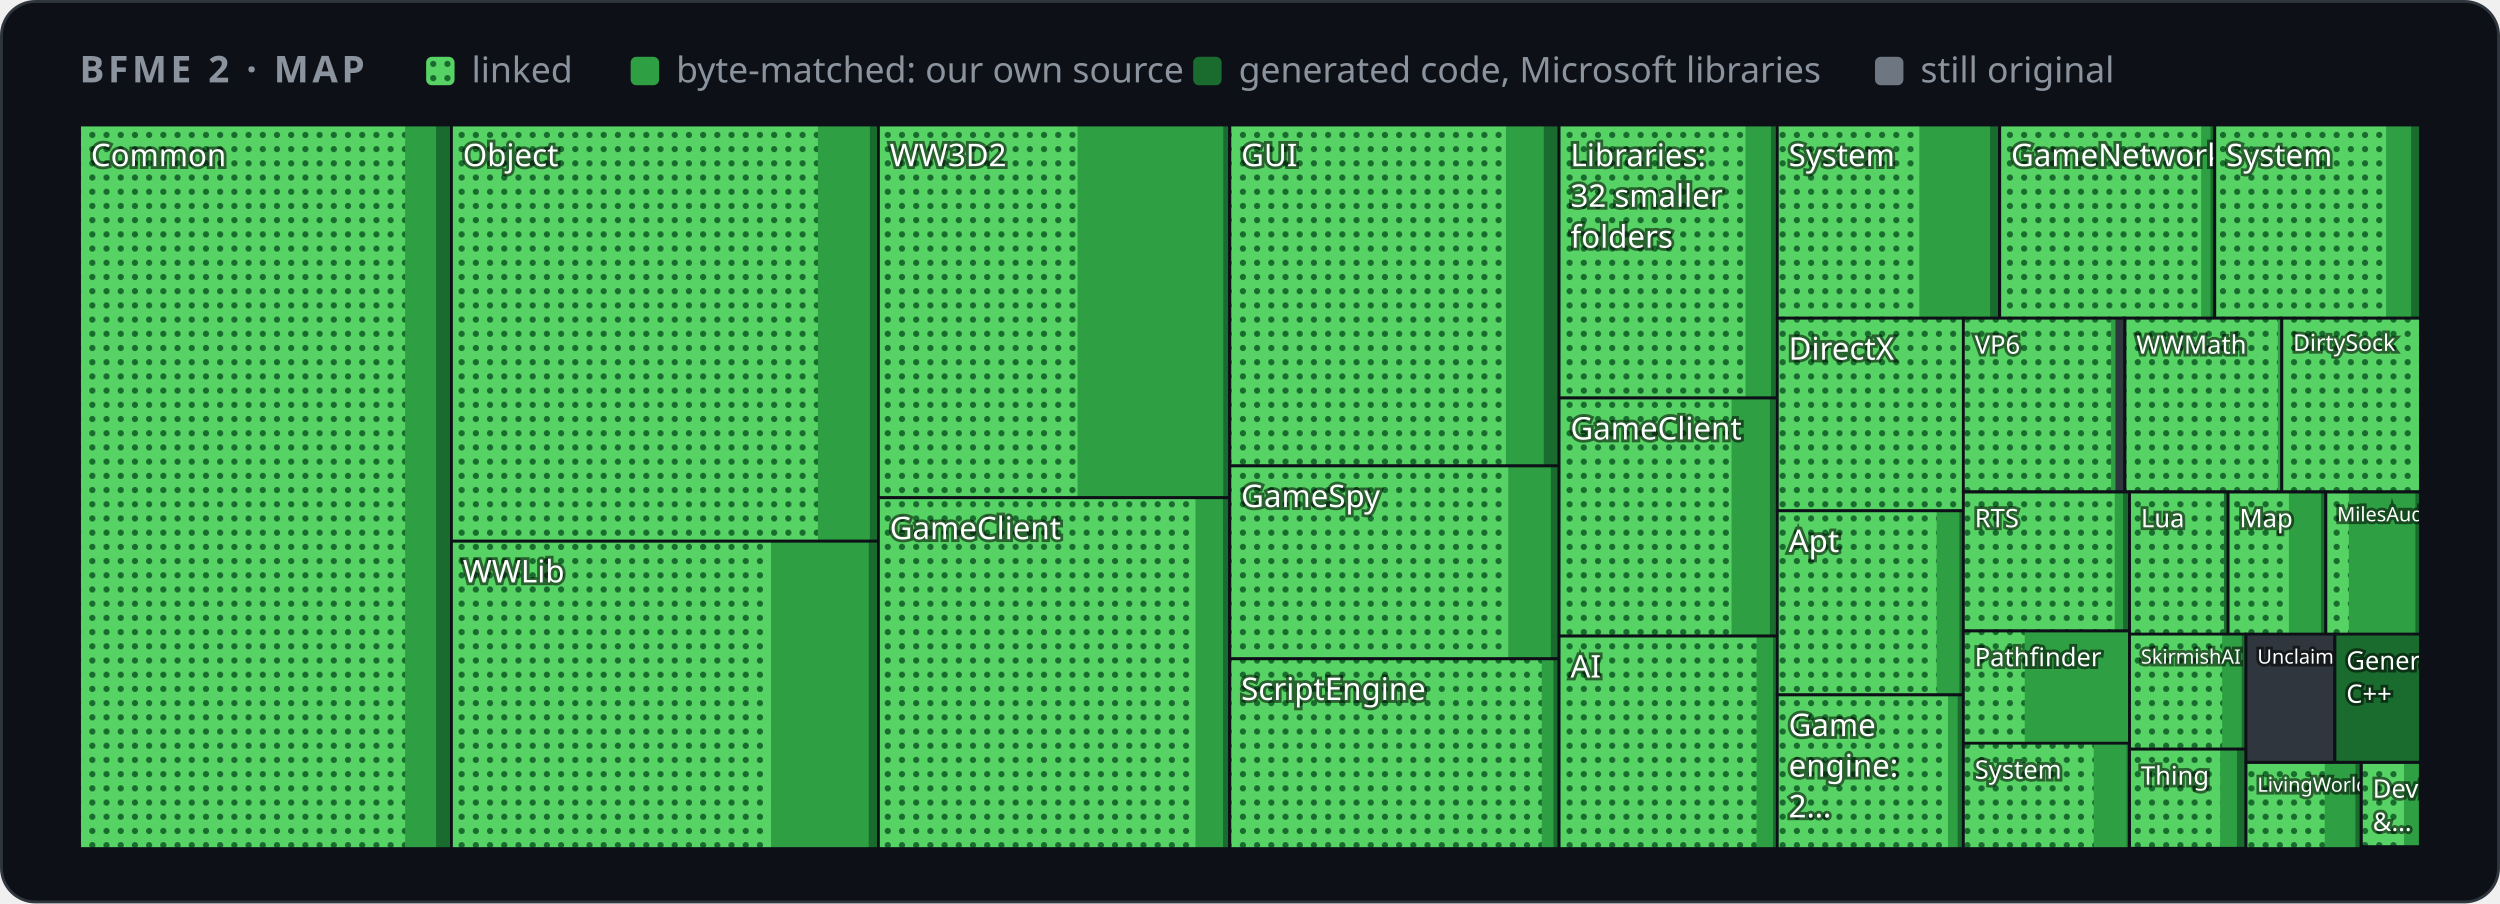
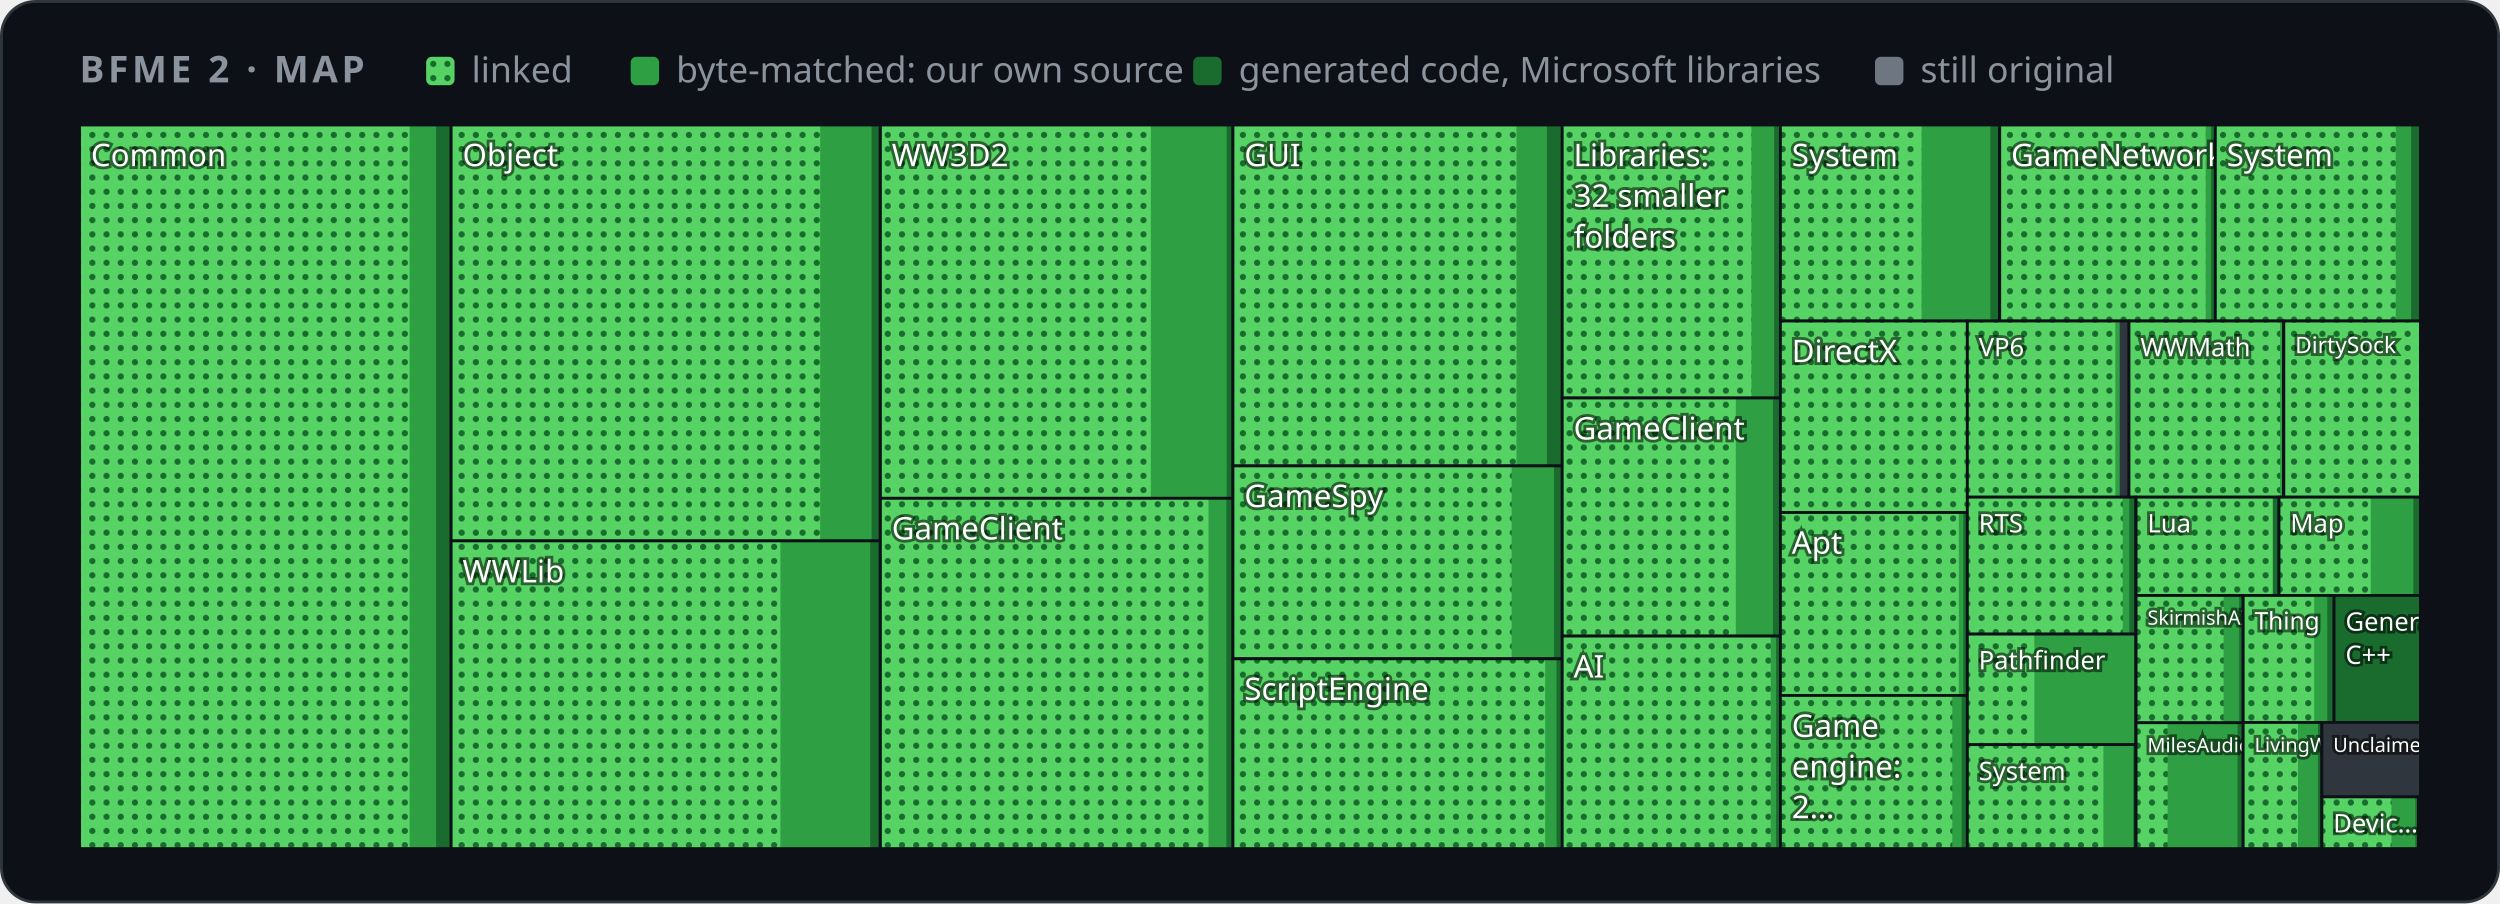
<svg xmlns="http://www.w3.org/2000/svg" width="880" height="318" viewBox="0 0 880 318" role="img" aria-label="Map of BFME 2's code by folder">
  <style>
    .card { fill: #0d1117; stroke: #30363d; } .muted { fill: #8b949e; } .grid { stroke: #30363d; }
    .axis { fill: #8b949e; font-size: 12px; } .rest { fill: #30363d; } .edge { stroke: #0d1117; }
    .hit { fill: transparent; }
    @media (prefers-color-scheme: light) {
      .card { fill: #ffffff; stroke: #d0d7de; } .muted { fill: #59636e; } .grid { stroke: #d0d7de; }
      .axis { fill: #59636e; } .rest { fill: #d0d7de; } .edge { stroke: #ffffff; }
    }
  </style>
  <defs>
    <pattern id="dots" width="5" height="5" patternUnits="userSpaceOnUse">
      <rect width="5" height="5" fill="#56d364" />
      <circle cx="2.5" cy="2.5" r="1.1" fill="#196c2e" />
    </pattern>
  </defs>
  <rect class="card" x="0.5" y="0.5" width="879" height="317" rx="12" />
  <g font-family="-apple-system,BlinkMacSystemFont,'Segoe UI','Noto Sans',Helvetica,Arial,sans-serif">
    <text x="28" y="29" class="muted" font-size="13" font-weight="600" letter-spacing="1.3">BFME 2 · MAP</text>
    <rect x="150" y="20" width="10" height="10" rx="2" fill="url(#dots)" />
    <text x="166" y="29" class="muted" font-size="12.5">linked</text>
    <rect x="222" y="20" width="10" height="10" rx="2" fill="#2ea043" />
    <text x="238" y="29" class="muted" font-size="12.5">byte-matched: our own source</text>
    <rect x="420" y="20" width="10" height="10" rx="2" fill="#196c2e" />
    <text x="436" y="29" class="muted" font-size="12.5">generated code, Microsoft libraries</text>
    <rect x="660" y="20" width="10" height="10" rx="2" fill="#6e7681" />
    <text x="676" y="29" class="muted" font-size="12.5">still original</text>
    <g>
      <clipPath id="t0">
-         <rect x="28.0" y="44.0" width="130.9" height="254.7" />
+         <rect x="28.0" y="44.0" width="130.8" height="254.7" />
      </clipPath>
      <g clip-path="url(#t0)">
-         <rect class="rest" x="28.0" y="44.0" width="130.9" height="254.7" />
-         <rect x="28.0" y="44.0" width="130.9" height="254.7" fill="#196c2e" />
+         <rect class="rest" x="28.0" y="44.0" width="130.8" height="254.7" />
+         <rect x="28.0" y="44.0" width="130.8" height="254.7" fill="#196c2e" />
        <rect x="28.0" y="44.0" width="125.5" height="254.7" fill="#2ea043" />
-         <rect x="28.0" y="44.0" width="114.6" height="254.7" fill="url(#dots)" />
+         <rect x="28.0" y="44.0" width="116.2" height="254.7" fill="url(#dots)" />
        <text x="32.0" y="58.5" font-size="11.0" fill="#ffffff" style="paint-order:stroke" stroke="#0008" stroke-width="2">Common</text>
      </g>
-       <rect class="edge" x="28.0" y="44.0" width="130.9" height="254.7" fill="none" />
+       <rect class="edge" x="28.0" y="44.0" width="130.8" height="254.7" fill="none" />
    </g>
    <g>
      <clipPath id="t1">
-         <rect x="158.9" y="44.0" width="150.4" height="146.5" />
+         <rect x="158.8" y="44.0" width="151.0" height="146.4" />
      </clipPath>
      <g clip-path="url(#t1)">
-         <rect class="rest" x="158.9" y="44.0" width="150.4" height="146.5" />
-         <rect x="158.9" y="44.0" width="150.4" height="146.5" fill="#196c2e" />
-         <rect x="158.9" y="44.0" width="147.3" height="146.5" fill="#2ea043" />
-         <rect x="158.9" y="44.0" width="129.0" height="146.5" fill="url(#dots)" />
-         <text x="162.9" y="58.5" font-size="11.0" fill="#ffffff" style="paint-order:stroke" stroke="#0008" stroke-width="2">Object</text>
-       </g>
-       <rect class="edge" x="158.9" y="44.0" width="150.4" height="146.5" fill="none" />
+         <rect class="rest" x="158.8" y="44.0" width="151.0" height="146.4" />
+         <rect x="158.8" y="44.0" width="151.0" height="146.4" fill="#196c2e" />
+         <rect x="158.8" y="44.0" width="148.0" height="146.4" fill="#2ea043" />
+         <rect x="158.8" y="44.0" width="129.9" height="146.4" fill="url(#dots)" />
+         <text x="162.8" y="58.5" font-size="11.0" fill="#ffffff" style="paint-order:stroke" stroke="#0008" stroke-width="2">Object</text>
+       </g>
+       <rect class="edge" x="158.8" y="44.0" width="151.0" height="146.4" fill="none" />
    </g>
    <g>
      <clipPath id="t2">
-         <rect x="158.9" y="190.5" width="150.4" height="108.2" />
+         <rect x="158.8" y="190.4" width="151.0" height="108.3" />
      </clipPath>
      <g clip-path="url(#t2)">
-         <rect class="rest" x="158.9" y="190.5" width="150.4" height="108.2" />
-         <rect x="158.9" y="190.5" width="150.4" height="108.2" fill="#196c2e" />
-         <rect x="158.9" y="190.5" width="146.9" height="108.2" fill="#2ea043" />
-         <rect x="158.9" y="190.5" width="112.5" height="108.2" fill="url(#dots)" />
-         <text x="162.9" y="205.0" font-size="11.0" fill="#ffffff" style="paint-order:stroke" stroke="#0008" stroke-width="2">WWLib</text>
-       </g>
-       <rect class="edge" x="158.9" y="190.5" width="150.4" height="108.2" fill="none" />
+         <rect class="rest" x="158.8" y="190.4" width="151.0" height="108.3" />
+         <rect x="158.8" y="190.4" width="151.0" height="108.3" fill="#196c2e" />
+         <rect x="158.8" y="190.4" width="147.5" height="108.3" fill="#2ea043" />
+         <rect x="158.8" y="190.4" width="115.9" height="108.3" fill="url(#dots)" />
+         <text x="162.8" y="205.0" font-size="11.0" fill="#ffffff" style="paint-order:stroke" stroke="#0008" stroke-width="2">WWLib</text>
+       </g>
+       <rect class="edge" x="158.8" y="190.4" width="151.0" height="108.3" fill="none" />
    </g>
    <g>
      <clipPath id="t3">
-         <rect x="309.2" y="44.0" width="123.6" height="131.2" />
+         <rect x="309.9" y="44.0" width="124.1" height="131.4" />
      </clipPath>
      <g clip-path="url(#t3)">
-         <rect class="rest" x="309.2" y="44.0" width="123.6" height="131.2" />
-         <rect x="309.2" y="44.0" width="123.6" height="131.2" fill="#196c2e" />
-         <rect x="309.2" y="44.0" width="121.4" height="131.2" fill="#2ea043" />
-         <rect x="309.2" y="44.0" width="70.1" height="131.2" fill="url(#dots)" />
-         <text x="313.2" y="58.5" font-size="11.0" fill="#ffffff" style="paint-order:stroke" stroke="#0008" stroke-width="2">WW3D2</text>
-       </g>
-       <rect class="edge" x="309.2" y="44.0" width="123.6" height="131.2" fill="none" />
+         <rect class="rest" x="309.9" y="44.0" width="124.1" height="131.4" />
+         <rect x="309.9" y="44.0" width="124.1" height="131.4" fill="#196c2e" />
+         <rect x="309.9" y="44.0" width="121.9" height="131.4" fill="#2ea043" />
+         <rect x="309.9" y="44.0" width="95.2" height="131.4" fill="url(#dots)" />
+         <text x="313.9" y="58.5" font-size="11.0" fill="#ffffff" style="paint-order:stroke" stroke="#0008" stroke-width="2">WW3D2</text>
+       </g>
+       <rect class="edge" x="309.9" y="44.0" width="124.1" height="131.4" fill="none" />
    </g>
    <g>
      <clipPath id="t4">
-         <rect x="309.2" y="175.2" width="123.6" height="123.5" />
+         <rect x="309.9" y="175.4" width="124.1" height="123.3" />
      </clipPath>
      <g clip-path="url(#t4)">
-         <rect class="rest" x="309.2" y="175.2" width="123.6" height="123.5" />
-         <rect x="309.2" y="175.2" width="123.6" height="123.5" fill="#196c2e" />
-         <rect x="309.2" y="175.2" width="121.3" height="123.5" fill="#2ea043" />
-         <rect x="309.2" y="175.2" width="111.6" height="123.5" fill="url(#dots)" />
-         <text x="313.2" y="189.8" font-size="11.0" fill="#ffffff" style="paint-order:stroke" stroke="#0008" stroke-width="2">GameClient</text>
-       </g>
-       <rect class="edge" x="309.2" y="175.2" width="123.6" height="123.5" fill="none" />
+         <rect class="rest" x="309.9" y="175.4" width="124.1" height="123.3" />
+         <rect x="309.9" y="175.4" width="124.1" height="123.3" fill="#196c2e" />
+         <rect x="309.9" y="175.4" width="121.8" height="123.3" fill="#2ea043" />
+         <rect x="309.9" y="175.4" width="115.5" height="123.3" fill="url(#dots)" />
+         <text x="313.9" y="189.9" font-size="11.0" fill="#ffffff" style="paint-order:stroke" stroke="#0008" stroke-width="2">GameClient</text>
+       </g>
+       <rect class="edge" x="309.9" y="175.4" width="124.1" height="123.3" fill="none" />
    </g>
    <g>
      <clipPath id="t5">
-         <rect x="432.9" y="44.0" width="115.9" height="120.0" />
+         <rect x="434.0" y="44.0" width="115.9" height="120.0" />
      </clipPath>
      <g clip-path="url(#t5)">
-         <rect class="rest" x="432.9" y="44.0" width="115.9" height="120.0" />
-         <rect x="432.9" y="44.0" width="115.9" height="120.0" fill="#196c2e" />
-         <rect x="432.9" y="44.0" width="110.5" height="120.0" fill="#2ea043" />
-         <rect x="432.9" y="44.0" width="97.2" height="120.0" fill="url(#dots)" />
-         <text x="436.9" y="58.5" font-size="11.0" fill="#ffffff" style="paint-order:stroke" stroke="#0008" stroke-width="2">GUI</text>
-       </g>
-       <rect class="edge" x="432.9" y="44.0" width="115.9" height="120.0" fill="none" />
+         <rect class="rest" x="434.0" y="44.0" width="115.9" height="120.0" />
+         <rect x="434.0" y="44.0" width="115.9" height="120.0" fill="#196c2e" />
+         <rect x="434.0" y="44.0" width="110.5" height="120.0" fill="#2ea043" />
+         <rect x="434.0" y="44.0" width="99.8" height="120.0" fill="url(#dots)" />
+         <text x="438.0" y="58.5" font-size="11.0" fill="#ffffff" style="paint-order:stroke" stroke="#0008" stroke-width="2">GUI</text>
+       </g>
+       <rect class="edge" x="434.0" y="44.0" width="115.9" height="120.0" fill="none" />
    </g>
    <g>
      <clipPath id="t6">
-         <rect x="432.9" y="164.0" width="115.9" height="67.9" />
+         <rect x="434.0" y="164.0" width="115.9" height="67.9" />
      </clipPath>
      <g clip-path="url(#t6)">
-         <rect class="rest" x="432.9" y="164.0" width="115.9" height="67.9" />
-         <rect x="432.9" y="164.0" width="115.9" height="67.9" fill="#196c2e" />
-         <rect x="432.9" y="164.0" width="113.0" height="67.9" fill="#2ea043" />
-         <rect x="432.9" y="164.0" width="98.0" height="67.9" fill="url(#dots)" />
-         <text x="436.9" y="178.5" font-size="11.0" fill="#ffffff" style="paint-order:stroke" stroke="#0008" stroke-width="2">GameSpy</text>
-       </g>
-       <rect class="edge" x="432.9" y="164.0" width="115.9" height="67.9" fill="none" />
+         <rect class="rest" x="434.0" y="164.0" width="115.9" height="67.9" />
+         <rect x="434.0" y="164.0" width="115.9" height="67.9" fill="#196c2e" />
+         <rect x="434.0" y="164.0" width="113.0" height="67.9" fill="#2ea043" />
+         <rect x="434.0" y="164.0" width="98.1" height="67.9" fill="url(#dots)" />
+         <text x="438.0" y="178.5" font-size="11.0" fill="#ffffff" style="paint-order:stroke" stroke="#0008" stroke-width="2">GameSpy</text>
+       </g>
+       <rect class="edge" x="434.0" y="164.0" width="115.9" height="67.9" fill="none" />
    </g>
    <g>
      <clipPath id="t7">
-         <rect x="432.9" y="231.9" width="115.9" height="66.8" />
+         <rect x="434.0" y="231.9" width="115.9" height="66.8" />
      </clipPath>
      <g clip-path="url(#t7)">
-         <rect class="rest" x="432.9" y="231.9" width="115.9" height="66.8" />
-         <rect x="432.9" y="231.9" width="115.9" height="66.8" fill="#196c2e" />
-         <rect x="432.9" y="231.9" width="113.9" height="66.8" fill="#2ea043" />
-         <rect x="432.9" y="231.9" width="109.8" height="66.8" fill="url(#dots)" />
-         <text x="436.9" y="246.4" font-size="11.0" fill="#ffffff" style="paint-order:stroke" stroke="#0008" stroke-width="2">ScriptEngine</text>
-       </g>
-       <rect class="edge" x="432.9" y="231.9" width="115.9" height="66.8" fill="none" />
+         <rect class="rest" x="434.0" y="231.9" width="115.9" height="66.8" />
+         <rect x="434.0" y="231.9" width="115.9" height="66.8" fill="#196c2e" />
+         <rect x="434.0" y="231.9" width="113.9" height="66.8" fill="#2ea043" />
+         <rect x="434.0" y="231.9" width="109.9" height="66.8" fill="url(#dots)" />
+         <text x="438.0" y="246.4" font-size="11.0" fill="#ffffff" style="paint-order:stroke" stroke="#0008" stroke-width="2">ScriptEngine</text>
+       </g>
+       <rect class="edge" x="434.0" y="231.9" width="115.9" height="66.8" fill="none" />
    </g>
    <g>
      <clipPath id="t8">
-         <rect x="548.8" y="44.0" width="76.9" height="96.1" />
+         <rect x="549.9" y="44.0" width="76.9" height="96.1" />
      </clipPath>
      <g clip-path="url(#t8)">
-         <rect class="rest" x="548.8" y="44.0" width="76.9" height="96.1" />
-         <rect x="548.8" y="44.0" width="76.9" height="96.1" fill="#196c2e" />
-         <rect x="548.8" y="44.0" width="74.6" height="96.1" fill="#2ea043" />
-         <rect x="548.8" y="44.0" width="65.6" height="96.1" fill="url(#dots)" />
-         <text x="552.8" y="58.5" font-size="11.0" fill="#ffffff" style="paint-order:stroke" stroke="#0008" stroke-width="2">Libraries:</text>
-         <text x="552.8" y="72.8" font-size="11.0" fill="#ffffff" style="paint-order:stroke" stroke="#0008" stroke-width="2">32 smaller</text>
-         <text x="552.8" y="87.2" font-size="11.0" fill="#ffffff" style="paint-order:stroke" stroke="#0008" stroke-width="2">folders</text>
-       </g>
-       <rect class="edge" x="548.8" y="44.0" width="76.9" height="96.1" fill="none" />
+         <rect class="rest" x="549.9" y="44.0" width="76.9" height="96.1" />
+         <rect x="549.9" y="44.0" width="76.9" height="96.1" fill="#196c2e" />
+         <rect x="549.9" y="44.0" width="74.6" height="96.1" fill="#2ea043" />
+         <rect x="549.9" y="44.0" width="66.6" height="96.1" fill="url(#dots)" />
+         <text x="553.9" y="58.5" font-size="11.0" fill="#ffffff" style="paint-order:stroke" stroke="#0008" stroke-width="2">Libraries:</text>
+         <text x="553.9" y="72.8" font-size="11.0" fill="#ffffff" style="paint-order:stroke" stroke="#0008" stroke-width="2">32 smaller</text>
+         <text x="553.9" y="87.2" font-size="11.0" fill="#ffffff" style="paint-order:stroke" stroke="#0008" stroke-width="2">folders</text>
+       </g>
+       <rect class="edge" x="549.9" y="44.0" width="76.9" height="96.1" fill="none" />
    </g>
    <g>
      <clipPath id="t9">
-         <rect x="548.8" y="140.1" width="76.9" height="83.8" />
+         <rect x="549.9" y="140.1" width="76.9" height="83.8" />
      </clipPath>
      <g clip-path="url(#t9)">
-         <rect class="rest" x="548.8" y="140.1" width="76.9" height="83.8" />
-         <rect x="548.8" y="140.1" width="76.9" height="83.8" fill="#196c2e" />
-         <rect x="548.8" y="140.1" width="74.2" height="83.8" fill="#2ea043" />
-         <rect x="548.8" y="140.1" width="60.7" height="83.8" fill="url(#dots)" />
-         <text x="552.8" y="154.7" font-size="11.0" fill="#ffffff" style="paint-order:stroke" stroke="#0008" stroke-width="2">GameClient</text>
-       </g>
-       <rect class="edge" x="548.8" y="140.1" width="76.9" height="83.8" fill="none" />
+         <rect class="rest" x="549.9" y="140.1" width="76.9" height="83.8" />
+         <rect x="549.9" y="140.1" width="76.9" height="83.8" fill="#196c2e" />
+         <rect x="549.9" y="140.1" width="74.2" height="83.8" fill="#2ea043" />
+         <rect x="549.9" y="140.1" width="61.1" height="83.8" fill="url(#dots)" />
+         <text x="553.9" y="154.7" font-size="11.0" fill="#ffffff" style="paint-order:stroke" stroke="#0008" stroke-width="2">GameClient</text>
+       </g>
+       <rect class="edge" x="549.9" y="140.1" width="76.9" height="83.8" fill="none" />
    </g>
    <g>
      <clipPath id="t10">
-         <rect x="548.8" y="223.9" width="76.9" height="74.8" />
+         <rect x="549.9" y="223.9" width="76.9" height="74.8" />
      </clipPath>
      <g clip-path="url(#t10)">
-         <rect class="rest" x="548.8" y="223.9" width="76.9" height="74.8" />
-         <rect x="548.8" y="223.9" width="76.9" height="74.8" fill="#196c2e" />
-         <rect x="548.8" y="223.9" width="75.3" height="74.8" fill="#2ea043" />
-         <rect x="548.8" y="223.9" width="69.5" height="74.8" fill="url(#dots)" />
-         <text x="552.8" y="238.5" font-size="11.0" fill="#ffffff" style="paint-order:stroke" stroke="#0008" stroke-width="2">AI</text>
-       </g>
-       <rect class="edge" x="548.8" y="223.9" width="76.9" height="74.8" fill="none" />
+         <rect class="rest" x="549.9" y="223.9" width="76.9" height="74.8" />
+         <rect x="549.9" y="223.9" width="76.9" height="74.8" fill="#196c2e" />
+         <rect x="549.9" y="223.9" width="75.3" height="74.8" fill="#2ea043" />
+         <rect x="549.9" y="223.9" width="73.4" height="74.8" fill="url(#dots)" />
+         <text x="553.9" y="238.5" font-size="11.0" fill="#ffffff" style="paint-order:stroke" stroke="#0008" stroke-width="2">AI</text>
+       </g>
+       <rect class="edge" x="549.9" y="223.9" width="76.9" height="74.8" fill="none" />
    </g>
    <g>
      <clipPath id="t11">
-         <rect x="625.6" y="44.0" width="78.2" height="68.0" />
+         <rect x="626.7" y="44.0" width="77.1" height="69.0" />
      </clipPath>
      <g clip-path="url(#t11)">
-         <rect class="rest" x="625.6" y="44.0" width="78.2" height="68.0" />
-         <rect x="625.6" y="44.0" width="78.2" height="68.0" fill="#196c2e" />
-         <rect x="625.6" y="44.0" width="74.9" height="68.0" fill="#2ea043" />
-         <rect x="625.6" y="44.0" width="50.0" height="68.0" fill="url(#dots)" />
-         <text x="629.6" y="58.5" font-size="11.0" fill="#ffffff" style="paint-order:stroke" stroke="#0008" stroke-width="2">System</text>
-       </g>
-       <rect class="edge" x="625.6" y="44.0" width="78.2" height="68.0" fill="none" />
+         <rect class="rest" x="626.7" y="44.0" width="77.1" height="69.0" />
+         <rect x="626.7" y="44.0" width="77.1" height="69.0" fill="#196c2e" />
+         <rect x="626.7" y="44.0" width="73.9" height="69.0" fill="#2ea043" />
+         <rect x="626.7" y="44.0" width="49.7" height="69.0" fill="url(#dots)" />
+         <text x="630.7" y="58.5" font-size="11.0" fill="#ffffff" style="paint-order:stroke" stroke="#0008" stroke-width="2">System</text>
+       </g>
+       <rect class="edge" x="626.7" y="44.0" width="77.1" height="69.0" fill="none" />
    </g>
    <g>
      <clipPath id="t12">
-         <rect x="703.9" y="44.0" width="75.7" height="68.0" />
+         <rect x="703.9" y="44.0" width="75.9" height="69.0" />
      </clipPath>
      <g clip-path="url(#t12)">
-         <rect class="rest" x="703.9" y="44.0" width="75.7" height="68.0" />
-         <rect x="703.9" y="44.0" width="75.7" height="68.0" fill="#196c2e" />
-         <rect x="703.9" y="44.0" width="74.2" height="68.0" fill="#2ea043" />
-         <rect x="703.9" y="44.0" width="70.9" height="68.0" fill="url(#dots)" />
+         <rect class="rest" x="703.9" y="44.0" width="75.9" height="69.0" />
+         <rect x="703.9" y="44.0" width="75.9" height="69.0" fill="#196c2e" />
+         <rect x="703.9" y="44.0" width="74.4" height="69.0" fill="#2ea043" />
+         <rect x="703.9" y="44.0" width="72.5" height="69.0" fill="url(#dots)" />
        <text x="707.9" y="58.5" font-size="11.0" fill="#ffffff" style="paint-order:stroke" stroke="#0008" stroke-width="2">GameNetwork</text>
      </g>
-       <rect class="edge" x="703.9" y="44.0" width="75.7" height="68.0" fill="none" />
+       <rect class="edge" x="703.9" y="44.0" width="75.9" height="69.0" fill="none" />
    </g>
    <g>
      <clipPath id="t13">
-         <rect x="779.6" y="44.0" width="72.4" height="68.0" />
+         <rect x="779.8" y="44.0" width="72.2" height="69.0" />
      </clipPath>
      <g clip-path="url(#t13)">
-         <rect class="rest" x="779.6" y="44.0" width="72.4" height="68.0" />
-         <rect x="779.6" y="44.0" width="72.4" height="68.0" fill="#196c2e" />
-         <rect x="779.6" y="44.0" width="69.1" height="68.0" fill="#2ea043" />
-         <rect x="779.6" y="44.0" width="60.3" height="68.0" fill="url(#dots)" />
-         <text x="783.6" y="58.5" font-size="11.0" fill="#ffffff" style="paint-order:stroke" stroke="#0008" stroke-width="2">System</text>
-       </g>
-       <rect class="edge" x="779.6" y="44.0" width="72.4" height="68.0" fill="none" />
+         <rect class="rest" x="779.8" y="44.0" width="72.2" height="69.0" />
+         <rect x="779.8" y="44.0" width="72.2" height="69.0" fill="#196c2e" />
+         <rect x="779.8" y="44.0" width="68.9" height="69.0" fill="#2ea043" />
+         <rect x="779.8" y="44.0" width="63.5" height="69.0" fill="url(#dots)" />
+         <text x="783.8" y="58.5" font-size="11.0" fill="#ffffff" style="paint-order:stroke" stroke="#0008" stroke-width="2">System</text>
+       </g>
+       <rect class="edge" x="779.8" y="44.0" width="72.2" height="69.0" fill="none" />
    </g>
    <g>
      <clipPath id="t14">
-         <rect x="625.6" y="112.0" width="65.5" height="67.8" />
+         <rect x="626.7" y="113.0" width="65.8" height="67.4" />
      </clipPath>
      <g clip-path="url(#t14)">
-         <rect class="rest" x="625.6" y="112.0" width="65.5" height="67.8" />
-         <rect x="625.6" y="112.0" width="65.5" height="67.8" fill="#196c2e" />
-         <rect x="625.6" y="112.0" width="65.5" height="67.8" fill="#2ea043" />
-         <rect x="625.6" y="112.0" width="65.5" height="67.8" fill="url(#dots)" />
-         <text x="629.6" y="126.6" font-size="11.0" fill="#ffffff" style="paint-order:stroke" stroke="#0008" stroke-width="2">DirectX</text>
-       </g>
-       <rect class="edge" x="625.6" y="112.0" width="65.5" height="67.8" fill="none" />
+         <rect class="rest" x="626.7" y="113.0" width="65.8" height="67.4" />
+         <rect x="626.7" y="113.0" width="65.8" height="67.4" fill="#196c2e" />
+         <rect x="626.7" y="113.0" width="65.8" height="67.4" fill="#2ea043" />
+         <rect x="626.7" y="113.0" width="65.8" height="67.4" fill="url(#dots)" />
+         <text x="630.7" y="127.5" font-size="11.0" fill="#ffffff" style="paint-order:stroke" stroke="#0008" stroke-width="2">DirectX</text>
+       </g>
+       <rect class="edge" x="626.7" y="113.0" width="65.8" height="67.4" fill="none" />
    </g>
    <g>
      <clipPath id="t15">
-         <rect x="625.6" y="179.8" width="65.5" height="64.8" />
+         <rect x="626.7" y="180.4" width="65.8" height="64.5" />
      </clipPath>
      <g clip-path="url(#t15)">
-         <rect class="rest" x="625.6" y="179.8" width="65.5" height="64.8" />
-         <rect x="625.6" y="179.8" width="65.5" height="64.8" fill="#196c2e" />
-         <rect x="625.6" y="179.8" width="64.1" height="64.8" fill="#2ea043" />
-         <rect x="625.6" y="179.8" width="56.1" height="64.8" fill="url(#dots)" />
-         <text x="629.6" y="194.3" font-size="11.0" fill="#ffffff" style="paint-order:stroke" stroke="#0008" stroke-width="2">Apt</text>
-       </g>
-       <rect class="edge" x="625.6" y="179.8" width="65.5" height="64.8" fill="none" />
+         <rect class="rest" x="626.7" y="180.4" width="65.8" height="64.5" />
+         <rect x="626.7" y="180.4" width="65.8" height="64.5" fill="#196c2e" />
+         <rect x="626.7" y="180.4" width="64.4" height="64.5" fill="#2ea043" />
+         <rect x="626.7" y="180.4" width="62.8" height="64.5" fill="url(#dots)" />
+         <text x="630.7" y="194.9" font-size="11.0" fill="#ffffff" style="paint-order:stroke" stroke="#0008" stroke-width="2">Apt</text>
+       </g>
+       <rect class="edge" x="626.7" y="180.4" width="65.8" height="64.5" fill="none" />
    </g>
    <g>
      <clipPath id="t16">
-         <rect x="625.6" y="244.6" width="65.5" height="54.1" />
+         <rect x="626.7" y="244.8" width="65.8" height="53.9" />
      </clipPath>
      <g clip-path="url(#t16)">
-         <rect class="rest" x="625.6" y="244.6" width="65.5" height="54.1" />
-         <rect x="625.6" y="244.6" width="65.5" height="54.1" fill="#196c2e" />
-         <rect x="625.6" y="244.6" width="63.5" height="54.1" fill="#2ea043" />
-         <rect x="625.6" y="244.6" width="60.1" height="54.1" fill="url(#dots)" />
-         <text x="629.6" y="259.1" font-size="11.0" fill="#ffffff" style="paint-order:stroke" stroke="#0008" stroke-width="2">Game</text>
-         <text x="629.6" y="273.4" font-size="11.0" fill="#ffffff" style="paint-order:stroke" stroke="#0008" stroke-width="2">engine:</text>
-         <text x="629.6" y="287.7" font-size="11.0" fill="#ffffff" style="paint-order:stroke" stroke="#0008" stroke-width="2">2…</text>
-       </g>
-       <rect class="edge" x="625.6" y="244.6" width="65.5" height="54.1" fill="none" />
+         <rect class="rest" x="626.7" y="244.8" width="65.8" height="53.9" />
+         <rect x="626.7" y="244.8" width="65.8" height="53.9" fill="#196c2e" />
+         <rect x="626.7" y="244.8" width="63.8" height="53.9" fill="#2ea043" />
+         <rect x="626.7" y="244.8" width="60.5" height="53.9" fill="url(#dots)" />
+         <text x="630.7" y="259.4" font-size="11.0" fill="#ffffff" style="paint-order:stroke" stroke="#0008" stroke-width="2">Game</text>
+         <text x="630.7" y="273.7" font-size="11.0" fill="#ffffff" style="paint-order:stroke" stroke="#0008" stroke-width="2">engine:</text>
+         <text x="630.7" y="288.0" font-size="11.0" fill="#ffffff" style="paint-order:stroke" stroke="#0008" stroke-width="2">2…</text>
+       </g>
+       <rect class="edge" x="626.7" y="244.8" width="65.8" height="53.9" fill="none" />
    </g>
    <g>
      <clipPath id="t17">
-         <rect x="691.1" y="112.0" width="56.8" height="61.1" />
+         <rect x="692.5" y="113.0" width="56.9" height="62.0" />
      </clipPath>
      <g clip-path="url(#t17)">
-         <rect class="rest" x="691.1" y="112.0" width="56.8" height="61.1" />
-         <rect x="691.1" y="112.0" width="53.5" height="61.1" fill="#196c2e" />
-         <rect x="691.1" y="112.0" width="53.5" height="61.1" fill="#2ea043" />
-         <rect x="691.1" y="112.0" width="52.0" height="61.1" fill="url(#dots)" />
-         <text x="695.1" y="124.5" font-size="9.0" fill="#ffffff" style="paint-order:stroke" stroke="#0008" stroke-width="2">VP6</text>
-       </g>
-       <rect class="edge" x="691.1" y="112.0" width="56.8" height="61.1" fill="none" />
+         <rect class="rest" x="692.5" y="113.0" width="56.9" height="62.0" />
+         <rect x="692.5" y="113.0" width="53.6" height="62.0" fill="#196c2e" />
+         <rect x="692.5" y="113.0" width="53.6" height="62.0" fill="#2ea043" />
+         <rect x="692.5" y="113.0" width="52.1" height="62.0" fill="url(#dots)" />
+         <text x="696.5" y="125.4" font-size="9.0" fill="#ffffff" style="paint-order:stroke" stroke="#0008" stroke-width="2">VP6</text>
+       </g>
+       <rect class="edge" x="692.5" y="113.0" width="56.9" height="62.0" fill="none" />
    </g>
    <g>
      <clipPath id="t18">
-         <rect x="748.0" y="112.0" width="55.2" height="61.1" />
+         <rect x="749.4" y="113.0" width="54.4" height="62.0" />
      </clipPath>
      <g clip-path="url(#t18)">
-         <rect class="rest" x="748.0" y="112.0" width="55.2" height="61.1" />
-         <rect x="748.0" y="112.0" width="55.2" height="61.1" fill="#196c2e" />
-         <rect x="748.0" y="112.0" width="54.9" height="61.1" fill="#2ea043" />
-         <rect x="748.0" y="112.0" width="53.8" height="61.1" fill="url(#dots)" />
-         <text x="752.0" y="124.5" font-size="9.0" fill="#ffffff" style="paint-order:stroke" stroke="#0008" stroke-width="2">WWMath</text>
-       </g>
-       <rect class="edge" x="748.0" y="112.0" width="55.2" height="61.1" fill="none" />
+         <rect class="rest" x="749.4" y="113.0" width="54.4" height="62.0" />
+         <rect x="749.4" y="113.0" width="54.4" height="62.0" fill="#196c2e" />
+         <rect x="749.4" y="113.0" width="54.2" height="62.0" fill="#2ea043" />
+         <rect x="749.4" y="113.0" width="53.2" height="62.0" fill="url(#dots)" />
+         <text x="753.4" y="125.4" font-size="9.0" fill="#ffffff" style="paint-order:stroke" stroke="#0008" stroke-width="2">WWMath</text>
+       </g>
+       <rect class="edge" x="749.4" y="113.0" width="54.4" height="62.0" fill="none" />
    </g>
    <g>
      <clipPath id="t19">
-         <rect x="803.2" y="112.0" width="48.8" height="61.1" />
+         <rect x="803.9" y="113.0" width="48.1" height="62.0" />
      </clipPath>
      <g clip-path="url(#t19)">
-         <rect class="rest" x="803.2" y="112.0" width="48.8" height="61.1" />
-         <rect x="803.2" y="112.0" width="48.8" height="61.1" fill="#196c2e" />
-         <rect x="803.2" y="112.0" width="48.4" height="61.1" fill="#2ea043" />
-         <rect x="803.2" y="112.0" width="48.3" height="61.1" fill="url(#dots)" />
-         <text x="807.2" y="123.5" font-size="8.1" fill="#ffffff" style="paint-order:stroke" stroke="#0008" stroke-width="2">DirtySock</text>
-       </g>
-       <rect class="edge" x="803.2" y="112.0" width="48.8" height="61.1" fill="none" />
+         <rect class="rest" x="803.9" y="113.0" width="48.1" height="62.0" />
+         <rect x="803.9" y="113.0" width="48.1" height="62.0" fill="#196c2e" />
+         <rect x="803.9" y="113.0" width="47.7" height="62.0" fill="#2ea043" />
+         <rect x="803.9" y="113.0" width="47.6" height="62.0" fill="url(#dots)" />
+         <text x="807.9" y="124.3" font-size="8.0" fill="#ffffff" style="paint-order:stroke" stroke="#0008" stroke-width="2">DirtySock</text>
+       </g>
+       <rect class="edge" x="803.9" y="113.0" width="48.1" height="62.0" fill="none" />
    </g>
    <g>
      <clipPath id="t20">
-         <rect x="691.1" y="173.2" width="58.5" height="48.9" />
+         <rect x="692.5" y="175.0" width="59.3" height="48.2" />
      </clipPath>
      <g clip-path="url(#t20)">
-         <rect class="rest" x="691.1" y="173.2" width="58.5" height="48.9" />
-         <rect x="691.1" y="173.2" width="58.5" height="48.9" fill="#196c2e" />
-         <rect x="691.1" y="173.2" width="56.2" height="48.9" fill="#2ea043" />
-         <rect x="691.1" y="173.2" width="53.3" height="48.9" fill="url(#dots)" />
-         <text x="695.1" y="185.6" font-size="9.0" fill="#ffffff" style="paint-order:stroke" stroke="#0008" stroke-width="2">RTS</text>
-       </g>
-       <rect class="edge" x="691.1" y="173.2" width="58.5" height="48.9" fill="none" />
+         <rect class="rest" x="692.5" y="175.0" width="59.3" height="48.2" />
+         <rect x="692.5" y="175.0" width="59.3" height="48.2" fill="#196c2e" />
+         <rect x="692.5" y="175.0" width="57.0" height="48.2" fill="#2ea043" />
+         <rect x="692.5" y="175.0" width="54.7" height="48.2" fill="url(#dots)" />
+         <text x="696.5" y="187.4" font-size="9.0" fill="#ffffff" style="paint-order:stroke" stroke="#0008" stroke-width="2">RTS</text>
+       </g>
+       <rect class="edge" x="692.5" y="175.0" width="59.3" height="48.2" fill="none" />
    </g>
    <g>
      <clipPath id="t21">
-         <rect x="691.1" y="222.1" width="58.5" height="39.6" />
+         <rect x="692.5" y="223.2" width="59.3" height="39.0" />
      </clipPath>
      <g clip-path="url(#t21)">
-         <rect class="rest" x="691.1" y="222.1" width="58.5" height="39.6" />
-         <rect x="691.1" y="222.1" width="58.5" height="39.6" fill="#196c2e" />
-         <rect x="691.1" y="222.1" width="58.3" height="39.6" fill="#2ea043" />
-         <rect x="691.1" y="222.1" width="21.6" height="39.6" fill="url(#dots)" />
-         <text x="695.1" y="234.5" font-size="9.0" fill="#ffffff" style="paint-order:stroke" stroke="#0008" stroke-width="2">Pathfinder</text>
-       </g>
-       <rect class="edge" x="691.1" y="222.1" width="58.5" height="39.6" fill="none" />
+         <rect class="rest" x="692.5" y="223.2" width="59.3" height="39.0" />
+         <rect x="692.5" y="223.2" width="59.3" height="39.0" fill="#196c2e" />
+         <rect x="692.5" y="223.2" width="59.2" height="39.0" fill="#2ea043" />
+         <rect x="692.5" y="223.2" width="23.6" height="39.0" fill="url(#dots)" />
+         <text x="696.5" y="235.6" font-size="9.0" fill="#ffffff" style="paint-order:stroke" stroke="#0008" stroke-width="2">Pathfinder</text>
+       </g>
+       <rect class="edge" x="692.5" y="223.2" width="59.3" height="39.0" fill="none" />
    </g>
    <g>
      <clipPath id="t22">
-         <rect x="691.1" y="261.6" width="58.5" height="37.1" />
+         <rect x="692.5" y="262.1" width="59.3" height="36.6" />
      </clipPath>
      <g clip-path="url(#t22)">
-         <rect class="rest" x="691.1" y="261.6" width="58.5" height="37.1" />
-         <rect x="691.1" y="261.6" width="58.5" height="37.1" fill="#196c2e" />
-         <rect x="691.1" y="261.6" width="57.5" height="37.1" fill="#2ea043" />
-         <rect x="691.1" y="261.6" width="45.9" height="37.1" fill="url(#dots)" />
-         <text x="695.1" y="274.1" font-size="9.0" fill="#ffffff" style="paint-order:stroke" stroke="#0008" stroke-width="2">System</text>
-       </g>
-       <rect class="edge" x="691.1" y="261.6" width="58.5" height="37.1" fill="none" />
+         <rect class="rest" x="692.5" y="262.1" width="59.3" height="36.6" />
+         <rect x="692.5" y="262.1" width="59.3" height="36.6" fill="#196c2e" />
+         <rect x="692.5" y="262.1" width="58.4" height="36.6" fill="#2ea043" />
+         <rect x="692.5" y="262.1" width="47.9" height="36.6" fill="url(#dots)" />
+         <text x="696.5" y="274.6" font-size="9.0" fill="#ffffff" style="paint-order:stroke" stroke="#0008" stroke-width="2">System</text>
+       </g>
+       <rect class="edge" x="692.5" y="262.1" width="59.3" height="36.6" fill="none" />
    </g>
    <g>
      <clipPath id="t23">
-         <rect x="749.6" y="173.2" width="34.7" height="50.1" />
+         <rect x="751.9" y="175.0" width="50.3" height="34.6" />
      </clipPath>
      <g clip-path="url(#t23)">
-         <rect class="rest" x="749.6" y="173.2" width="34.7" height="50.1" />
-         <rect x="749.6" y="173.2" width="34.7" height="50.1" fill="#196c2e" />
-         <rect x="749.6" y="173.2" width="33.2" height="50.1" fill="#2ea043" />
-         <rect x="749.6" y="173.2" width="33.2" height="50.1" fill="url(#dots)" />
-         <text x="753.6" y="185.6" font-size="9.0" fill="#ffffff" style="paint-order:stroke" stroke="#0008" stroke-width="2">Lua</text>
-       </g>
-       <rect class="edge" x="749.6" y="173.2" width="34.7" height="50.1" fill="none" />
+         <rect class="rest" x="751.9" y="175.0" width="50.3" height="34.6" />
+         <rect x="751.9" y="175.0" width="50.3" height="34.6" fill="#196c2e" />
+         <rect x="751.9" y="175.0" width="48.1" height="34.6" fill="#2ea043" />
+         <rect x="751.9" y="175.0" width="48.1" height="34.6" fill="url(#dots)" />
+         <text x="755.9" y="187.4" font-size="9.0" fill="#ffffff" style="paint-order:stroke" stroke="#0008" stroke-width="2">Lua</text>
+       </g>
+       <rect class="edge" x="751.9" y="175.0" width="50.3" height="34.6" fill="none" />
    </g>
    <g>
      <clipPath id="t24">
-         <rect x="784.3" y="173.2" width="34.4" height="50.1" />
+         <rect x="802.2" y="175.0" width="49.8" height="34.6" />
      </clipPath>
      <g clip-path="url(#t24)">
-         <rect class="rest" x="784.3" y="173.2" width="34.4" height="50.1" />
-         <rect x="784.3" y="173.2" width="34.4" height="50.1" fill="#196c2e" />
-         <rect x="784.3" y="173.2" width="32.7" height="50.1" fill="#2ea043" />
-         <rect x="784.3" y="173.2" width="21.4" height="50.1" fill="url(#dots)" />
-         <text x="788.3" y="185.6" font-size="9.0" fill="#ffffff" style="paint-order:stroke" stroke="#0008" stroke-width="2">Map</text>
-       </g>
-       <rect class="edge" x="784.3" y="173.2" width="34.4" height="50.1" fill="none" />
+         <rect class="rest" x="802.2" y="175.0" width="49.8" height="34.6" />
+         <rect x="802.2" y="175.0" width="49.8" height="34.6" fill="#196c2e" />
+         <rect x="802.2" y="175.0" width="47.3" height="34.6" fill="#2ea043" />
+         <rect x="802.2" y="175.0" width="32.3" height="34.6" fill="url(#dots)" />
+         <text x="806.2" y="187.4" font-size="9.0" fill="#ffffff" style="paint-order:stroke" stroke="#0008" stroke-width="2">Map</text>
+       </g>
+       <rect class="edge" x="802.2" y="175.0" width="49.8" height="34.6" fill="none" />
    </g>
    <g>
      <clipPath id="t25">
-         <rect x="818.7" y="173.2" width="33.3" height="50.1" />
+         <rect x="751.9" y="209.6" width="37.7" height="44.9" />
      </clipPath>
      <g clip-path="url(#t25)">
-         <rect class="rest" x="818.7" y="173.2" width="33.3" height="50.1" />
-         <rect x="818.7" y="173.2" width="33.3" height="50.1" fill="#196c2e" />
-         <rect x="818.7" y="173.2" width="31.5" height="50.1" fill="#2ea043" />
-         <rect x="818.7" y="173.2" width="8.1" height="50.1" fill="url(#dots)" />
-         <text x="822.7" y="183.5" font-size="7.0" fill="#ffffff" style="paint-order:stroke" stroke="#0008" stroke-width="2">MilesAudioDevice</text>
-       </g>
-       <rect class="edge" x="818.7" y="173.2" width="33.3" height="50.1" fill="none" />
+         <rect class="rest" x="751.9" y="209.6" width="37.7" height="44.9" />
+         <rect x="751.9" y="209.6" width="37.7" height="44.9" fill="#196c2e" />
+         <rect x="751.9" y="209.6" width="36.3" height="44.9" fill="#2ea043" />
+         <rect x="751.9" y="209.6" width="30.8" height="44.9" fill="url(#dots)" />
+         <text x="755.9" y="219.9" font-size="7.0" fill="#ffffff" style="paint-order:stroke" stroke="#0008" stroke-width="2">SkirmishAI</text>
+       </g>
+       <rect class="edge" x="751.9" y="209.6" width="37.7" height="44.9" fill="none" />
    </g>
    <g>
      <clipPath id="t26">
-         <rect x="749.6" y="223.2" width="41.0" height="40.5" />
+         <rect x="751.9" y="254.4" width="37.7" height="44.3" />
      </clipPath>
      <g clip-path="url(#t26)">
-         <rect class="rest" x="749.6" y="223.2" width="41.0" height="40.5" />
-         <rect x="749.6" y="223.2" width="41.0" height="40.5" fill="#196c2e" />
-         <rect x="749.6" y="223.2" width="39.5" height="40.5" fill="#2ea043" />
-         <rect x="749.6" y="223.2" width="32.6" height="40.5" fill="url(#dots)" />
-         <text x="753.6" y="233.6" font-size="7.0" fill="#ffffff" style="paint-order:stroke" stroke="#0008" stroke-width="2">SkirmishAI</text>
-       </g>
-       <rect class="edge" x="749.6" y="223.2" width="41.0" height="40.5" fill="none" />
+         <rect class="rest" x="751.9" y="254.4" width="37.7" height="44.3" />
+         <rect x="751.9" y="254.4" width="37.7" height="44.3" fill="#196c2e" />
+         <rect x="751.9" y="254.4" width="35.7" height="44.3" fill="#2ea043" />
+         <rect x="751.9" y="254.4" width="11.1" height="44.3" fill="url(#dots)" />
+         <text x="755.9" y="264.8" font-size="7.0" fill="#ffffff" style="paint-order:stroke" stroke="#0008" stroke-width="2">MilesAudioDevice</text>
+       </g>
+       <rect class="edge" x="751.9" y="254.4" width="37.7" height="44.3" fill="none" />
    </g>
    <g>
      <clipPath id="t27">
-         <rect x="749.6" y="263.7" width="41.0" height="34.9" />
+         <rect x="789.6" y="209.6" width="32.0" height="44.8" />
      </clipPath>
      <g clip-path="url(#t27)">
-         <rect class="rest" x="749.6" y="263.7" width="41.0" height="34.9" />
-         <rect x="749.6" y="263.7" width="41.0" height="34.9" fill="#196c2e" />
-         <rect x="749.6" y="263.7" width="37.8" height="34.9" fill="#2ea043" />
-         <rect x="749.6" y="263.7" width="31.9" height="34.9" fill="url(#dots)" />
-         <text x="753.6" y="276.2" font-size="9.0" fill="#ffffff" style="paint-order:stroke" stroke="#0008" stroke-width="2">Thing</text>
-       </g>
-       <rect class="edge" x="749.6" y="263.7" width="41.0" height="34.9" fill="none" />
+         <rect class="rest" x="789.6" y="209.6" width="32.0" height="44.8" />
+         <rect x="789.6" y="209.6" width="32.0" height="44.8" fill="#196c2e" />
+         <rect x="789.6" y="209.6" width="29.6" height="44.8" fill="#2ea043" />
+         <rect x="789.6" y="209.6" width="25.0" height="44.8" fill="url(#dots)" />
+         <text x="793.6" y="221.6" font-size="8.6" fill="#ffffff" style="paint-order:stroke" stroke="#0008" stroke-width="2">Thing</text>
+       </g>
+       <rect class="edge" x="789.6" y="209.6" width="32.0" height="44.8" fill="none" />
    </g>
    <g>
      <clipPath id="t28">
-         <rect x="790.6" y="223.2" width="31.2" height="45.1" />
+         <rect x="821.6" y="209.6" width="30.4" height="44.8" />
      </clipPath>
      <g clip-path="url(#t28)">
-         <rect class="rest" x="790.6" y="223.2" width="31.2" height="45.1" />
-         <text x="794.6" y="233.6" font-size="7.0" fill="#ffffff" style="paint-order:stroke" stroke="#0008" stroke-width="2">Unclaimed</text>
-       </g>
-       <rect class="edge" x="790.6" y="223.2" width="31.2" height="45.1" fill="none" />
+         <rect class="rest" x="821.6" y="209.6" width="30.4" height="44.8" />
+         <rect x="821.6" y="209.6" width="30.4" height="44.8" fill="#196c2e" />
+         <text x="825.6" y="222.0" font-size="9.0" fill="#ffffff" style="paint-order:stroke" stroke="#0008" stroke-width="2">Generated</text>
+         <text x="825.6" y="233.7" font-size="9.0" fill="#ffffff" style="paint-order:stroke" stroke="#0008" stroke-width="2">C++</text>
+       </g>
+       <rect class="edge" x="821.6" y="209.6" width="30.4" height="44.8" fill="none" />
    </g>
    <g>
      <clipPath id="t29">
-         <rect x="821.9" y="223.2" width="30.1" height="45.1" />
+         <rect x="789.6" y="254.3" width="27.7" height="44.4" />
      </clipPath>
      <g clip-path="url(#t29)">
-         <rect class="rest" x="821.9" y="223.2" width="30.1" height="45.1" />
-         <rect x="821.9" y="223.2" width="30.1" height="45.1" fill="#196c2e" />
-         <text x="825.9" y="235.7" font-size="9.0" fill="#ffffff" style="paint-order:stroke" stroke="#0008" stroke-width="2">Generated</text>
-         <text x="825.9" y="247.4" font-size="9.0" fill="#ffffff" style="paint-order:stroke" stroke="#0008" stroke-width="2">C++</text>
-       </g>
-       <rect class="edge" x="821.9" y="223.2" width="30.1" height="45.1" fill="none" />
+         <rect class="rest" x="789.6" y="254.3" width="27.7" height="44.4" />
+         <rect x="789.6" y="254.3" width="27.7" height="44.4" fill="#196c2e" />
+         <rect x="789.6" y="254.3" width="26.3" height="44.4" fill="#2ea043" />
+         <rect x="789.6" y="254.3" width="19.3" height="44.4" fill="url(#dots)" />
+         <text x="793.6" y="264.7" font-size="7.0" fill="#ffffff" style="paint-order:stroke" stroke="#0008" stroke-width="2">LivingWorld</text>
+       </g>
+       <rect class="edge" x="789.6" y="254.3" width="27.7" height="44.4" fill="none" />
    </g>
    <g>
      <clipPath id="t30">
-         <rect x="790.6" y="268.4" width="40.5" height="30.3" />
+         <rect x="817.3" y="254.3" width="34.7" height="26.2" />
      </clipPath>
      <g clip-path="url(#t30)">
-         <rect class="rest" x="790.6" y="268.4" width="40.5" height="30.3" />
-         <rect x="790.6" y="268.4" width="40.5" height="30.3" fill="#196c2e" />
-         <rect x="790.6" y="268.4" width="38.5" height="30.3" fill="#2ea043" />
-         <rect x="790.6" y="268.4" width="27.7" height="30.3" fill="url(#dots)" />
-         <text x="794.6" y="278.7" font-size="7.0" fill="#ffffff" style="paint-order:stroke" stroke="#0008" stroke-width="2">LivingWorld</text>
-       </g>
-       <rect class="edge" x="790.6" y="268.4" width="40.5" height="30.3" fill="none" />
+         <rect class="rest" x="817.3" y="254.3" width="34.7" height="26.2" />
+         <text x="821.3" y="264.7" font-size="7.0" fill="#ffffff" style="paint-order:stroke" stroke="#0008" stroke-width="2">Unclaimed</text>
+       </g>
+       <rect class="edge" x="817.3" y="254.3" width="34.7" height="26.2" fill="none" />
    </g>
    <g>
      <clipPath id="t31">
-         <rect x="831.2" y="268.4" width="20.8" height="29.7" />
+         <rect x="817.3" y="280.5" width="34.0" height="18.2" />
      </clipPath>
      <g clip-path="url(#t31)">
-         <rect class="rest" x="831.2" y="268.4" width="20.8" height="29.7" />
-         <rect x="831.2" y="268.4" width="20.8" height="29.7" fill="#196c2e" />
-         <rect x="831.2" y="268.4" width="20.2" height="29.7" fill="#2ea043" />
-         <rect x="831.2" y="268.4" width="15.0" height="29.7" fill="url(#dots)" />
-         <text x="835.2" y="280.8" font-size="9.0" fill="#ffffff" style="paint-order:stroke" stroke="#0008" stroke-width="2">Device</text>
-         <text x="835.2" y="292.5" font-size="9.0" fill="#ffffff" style="paint-order:stroke" stroke="#0008" stroke-width="2">&amp;…</text>
-       </g>
-       <rect class="edge" x="831.2" y="268.4" width="20.8" height="29.7" fill="none" />
+         <rect class="rest" x="817.3" y="280.5" width="34.0" height="18.2" />
+         <rect x="817.3" y="280.5" width="34.0" height="18.2" fill="#196c2e" />
+         <rect x="817.3" y="280.5" width="32.9" height="18.2" fill="#2ea043" />
+         <rect x="817.3" y="280.5" width="24.5" height="18.2" fill="url(#dots)" />
+         <text x="821.3" y="293.0" font-size="9.0" fill="#ffffff" style="paint-order:stroke" stroke="#0008" stroke-width="2">Devic…</text>
+       </g>
+       <rect class="edge" x="817.3" y="280.5" width="34.0" height="18.2" fill="none" />
    </g>
    <g>
      <clipPath id="t32">
-         <rect x="831.2" y="298.1" width="20.8" height="0.6" />
+         <rect x="851.3" y="280.5" width="0.7" height="18.2" />
      </clipPath>
      <g clip-path="url(#t32)">
-         <rect class="rest" x="831.2" y="298.1" width="20.8" height="0.6" />
-         <text x="835.2" y="308.4" font-size="7.0" fill="#ffffff" style="paint-order:stroke" stroke="#0008" stroke-width="2">Dumps</text>
-       </g>
-       <rect class="edge" x="831.2" y="298.1" width="20.8" height="0.6" fill="none" />
+         <rect class="rest" x="851.3" y="280.5" width="0.7" height="18.2" />
+         <text x="855.3" y="290.9" font-size="7.0" fill="#ffffff" style="paint-order:stroke" stroke="#0008" stroke-width="2">Dumps</text>
+       </g>
+       <rect class="edge" x="851.3" y="280.5" width="0.7" height="18.2" fill="none" />
    </g>
  </g>
</svg>
